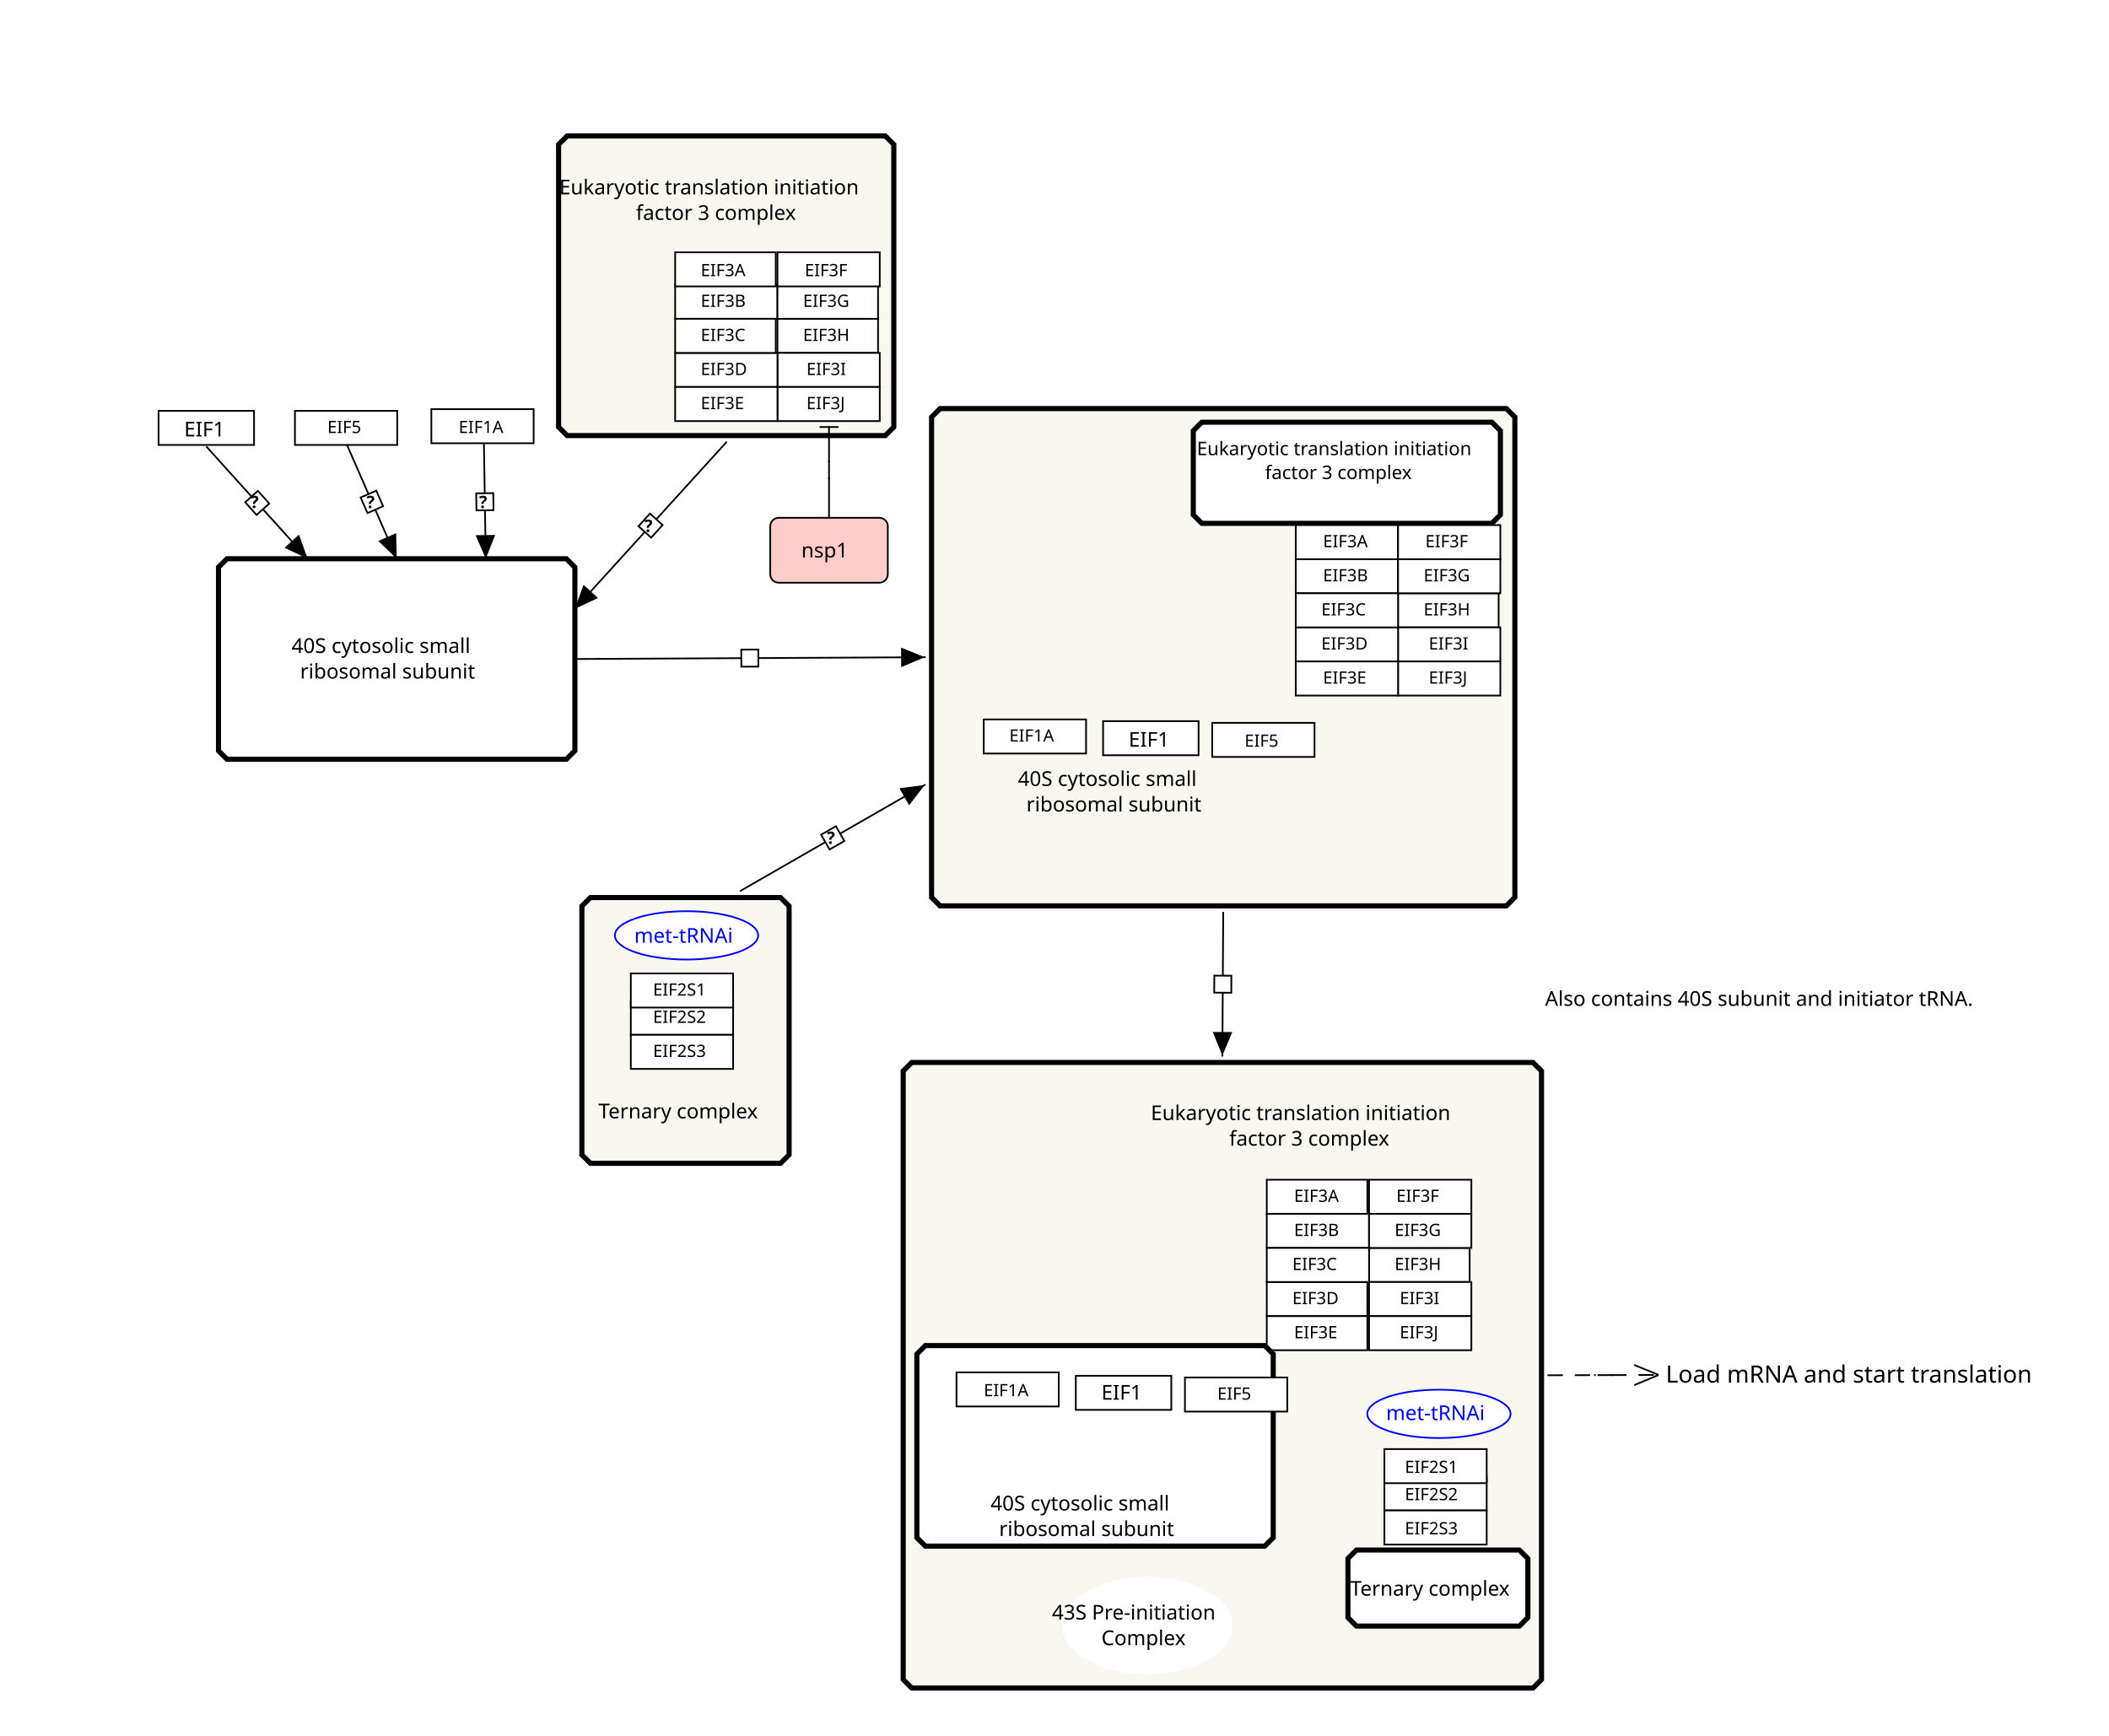
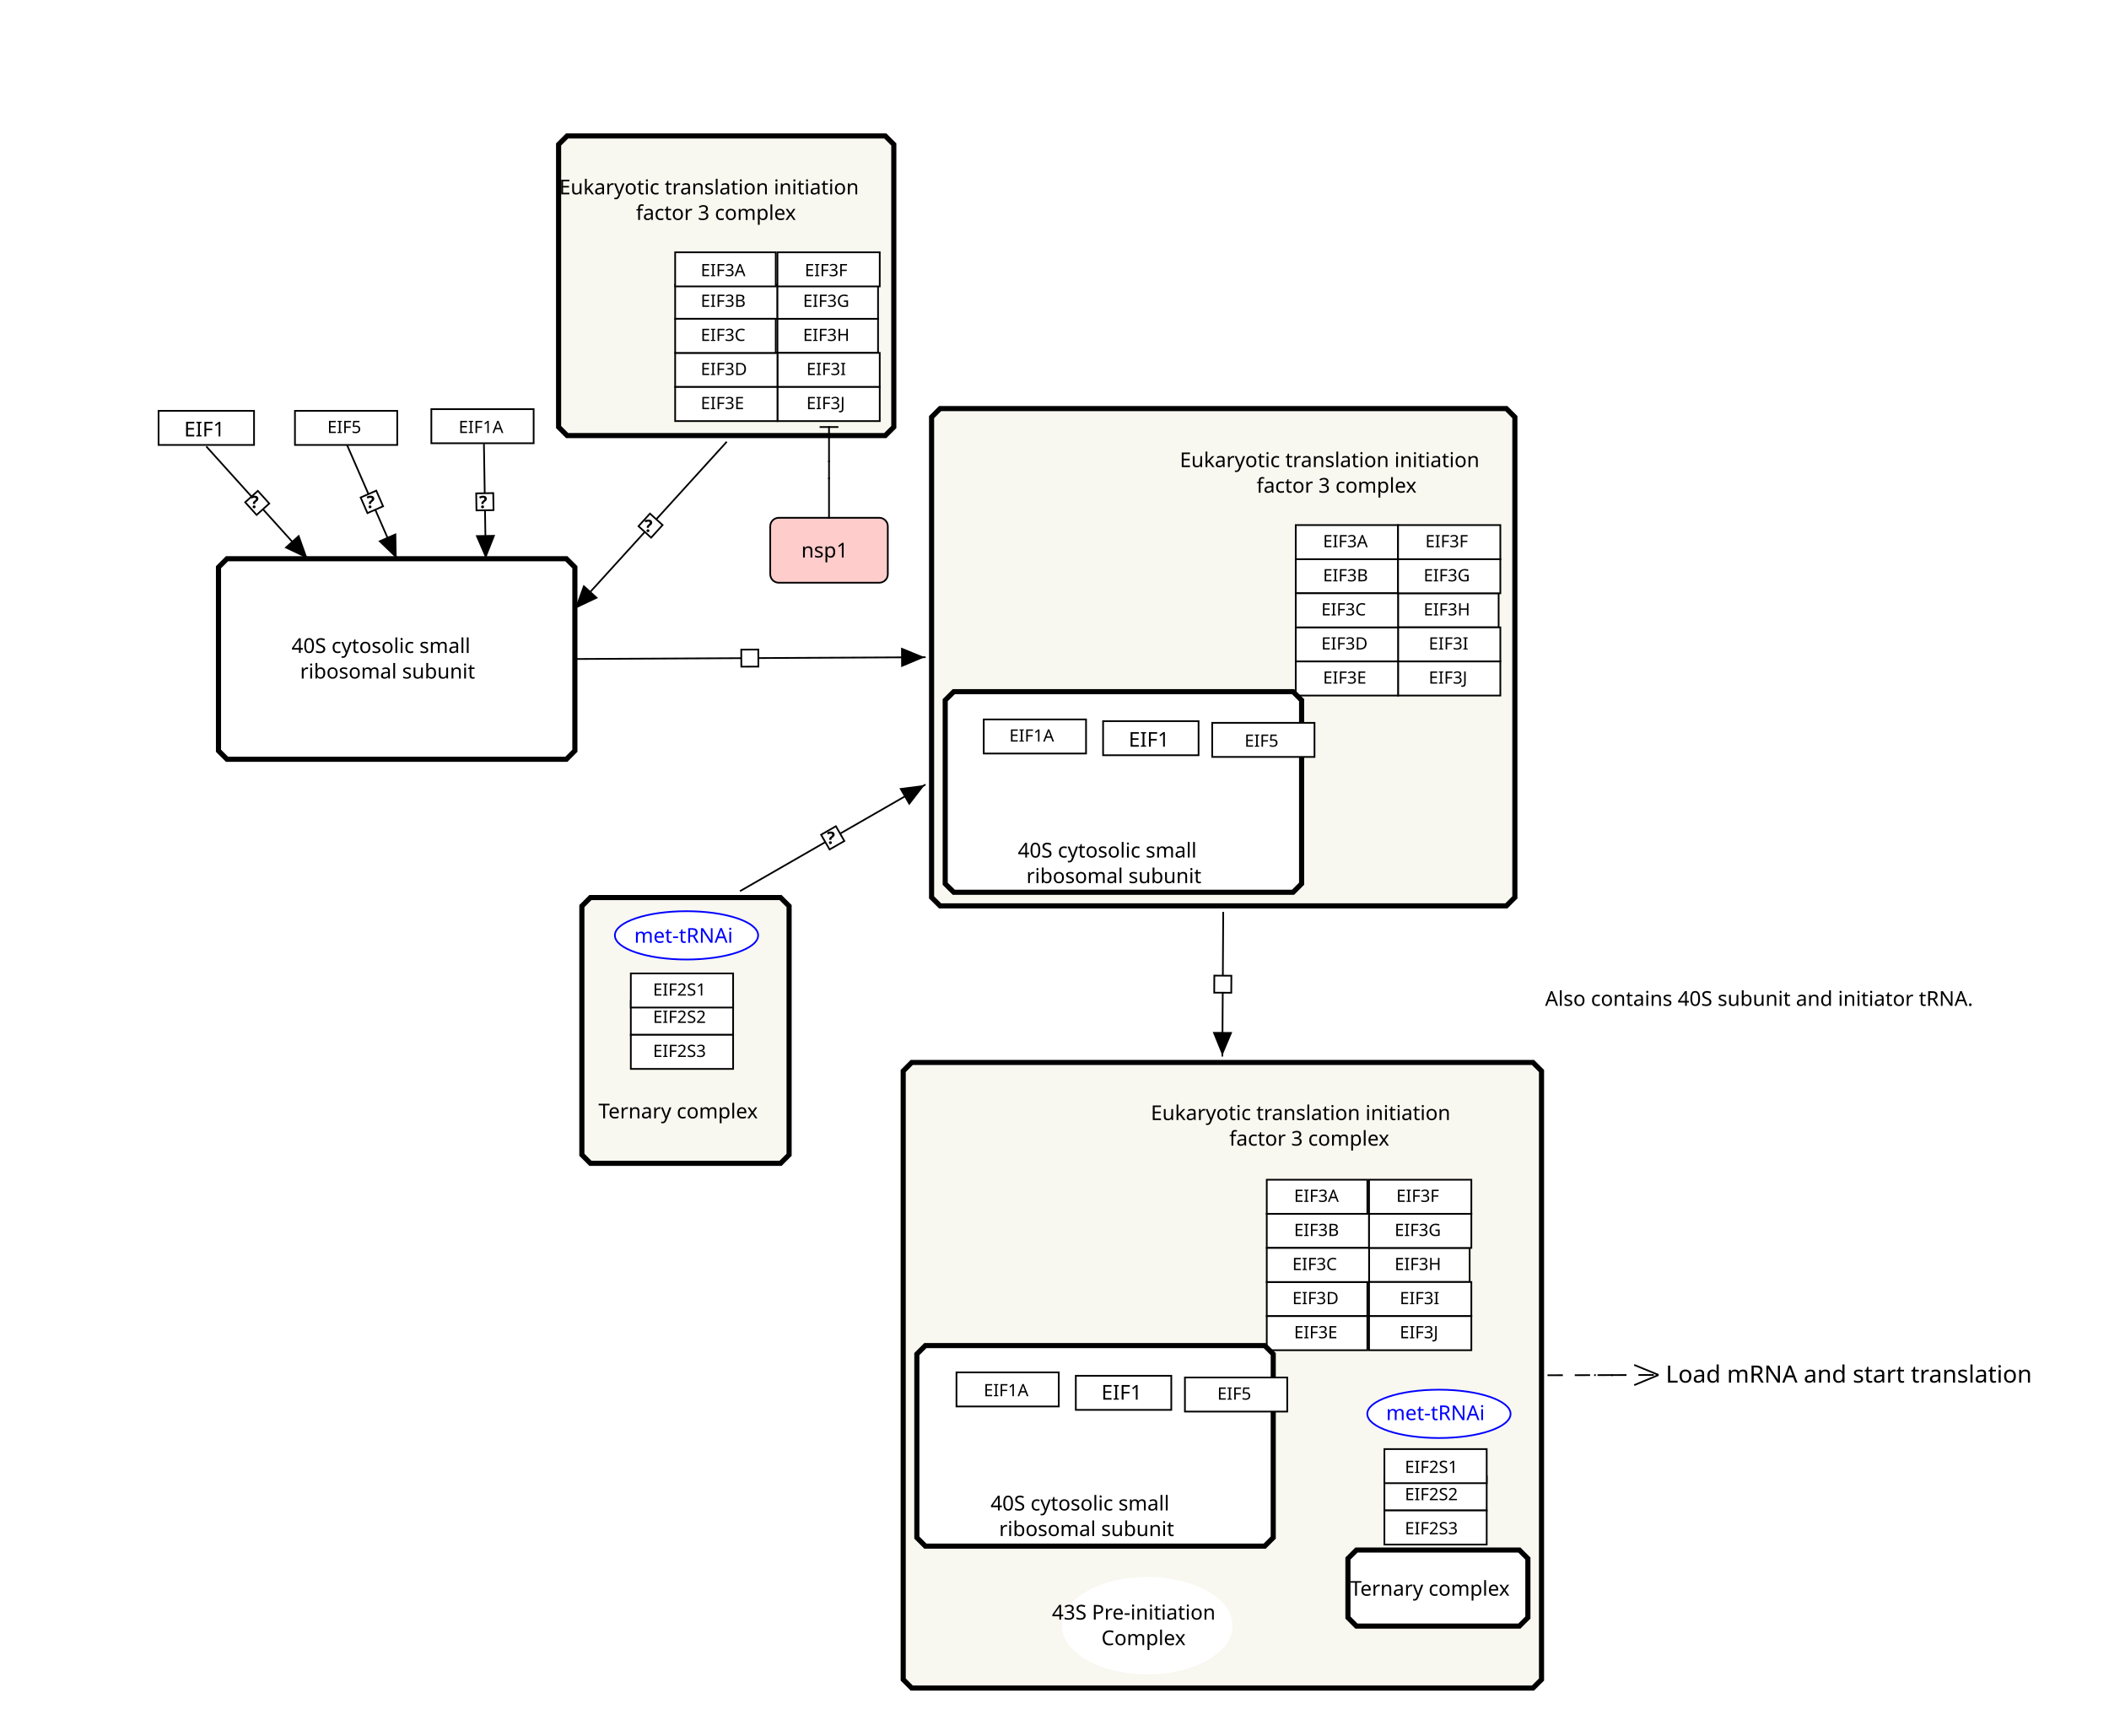
<svg xmlns="http://www.w3.org/2000/svg" fill-opacity="1" color-rendering="auto" color-interpolation="auto" text-rendering="auto" stroke="black" stroke-linecap="square" stroke-miterlimit="10" shape-rendering="auto" stroke-opacity="1" fill="black" stroke-dasharray="none" font-weight="normal" stroke-width="1" viewBox="0 0 1237 1018" font-family="'Dialog'" font-style="normal" stroke-linejoin="miter" font-size="12px" stroke-dashoffset="0" image-rendering="auto">
  <defs id="genericDefs" />
  <g />
  <defs id="genericDefs" />
  <g>
    <g fill="white" text-rendering="geometricPrecision" color-interpolation="linearRGB" color-rendering="optimizeQuality" stroke="white" image-rendering="optimizeQuality">
      <rect x="-1" width="1239" height="1020" y="-1" stroke="none" />
      <path fill="rgb(248,247,240)" d="M551.399 239.663 L883.521 239.663 L888.521 244.663 L888.521 526.374 L883.521 531.374 L551.399 531.374 L546.399 526.374 L546.399 244.663 Z" fill-rule="evenodd" stroke="none" />
      <path fill="none" d="M551.399 239.663 L883.521 239.663 L888.521 244.663 L888.521 526.374 L883.521 531.374 L551.399 531.374 L546.399 526.374 L546.399 244.663 Z" stroke-width="3" fill-rule="evenodd" stroke="black" />
-       <text fill="black" x="597" xml:space="preserve" y="461" font-family="sans-serif" stroke="none">40S cytosolic small </text>
-       <text fill="black" x="602" xml:space="preserve" y="476" font-family="sans-serif" stroke="none">ribosomal subunit</text>
-       <path d="M704.908 247.663 L875.03 247.663 L880.03 252.663 L880.03 301.987 L875.03 306.987 L704.908 306.987 L699.908 301.987 L699.908 252.663 Z" stroke="none" fill-rule="evenodd" />
-       <path fill="none" d="M704.908 247.663 L875.03 247.663 L880.03 252.663 L880.03 301.987 L875.03 306.987 L704.908 306.987 L699.908 301.987 L699.908 252.663 Z" stroke-width="3" fill-rule="evenodd" stroke="black" />
-     </g>
-     <g text-rendering="geometricPrecision" font-size="11px" font-family="sans-serif" color-interpolation="linearRGB" color-rendering="optimizeQuality" image-rendering="optimizeQuality">
-       <text x="702" xml:space="preserve" y="267" stroke="none">Eukaryotic translation initiation</text>
-       <text x="742" xml:space="preserve" y="281" stroke="none">factor 3 complex</text>
-       <text x="789" xml:space="preserve" y="295" stroke="none" />
-     </g>
-     <g fill="white" text-rendering="geometricPrecision" color-interpolation="linearRGB" color-rendering="optimizeQuality" stroke="white" image-rendering="optimizeQuality">
+       <text fill="black" x="692" xml:space="preserve" y="274" font-family="sans-serif" stroke="none">Eukaryotic translation initiation</text>
+       <text fill="black" x="737" xml:space="preserve" y="289" font-family="sans-serif" stroke="none">factor 3 complex</text>
      <rect x="760" width="60" height="20" y="328" stroke="none" />
      <rect fill="none" x="760" width="60" height="20" y="328" stroke="black" />
    </g>
    <g text-rendering="geometricPrecision" font-size="10px" font-family="sans-serif" color-interpolation="linearRGB" color-rendering="optimizeQuality" image-rendering="optimizeQuality">
      <text x="776" xml:space="preserve" y="341" stroke="none">EIF3B</text>
    </g>
    <g fill="white" text-rendering="geometricPrecision" color-interpolation="linearRGB" color-rendering="optimizeQuality" stroke="white" image-rendering="optimizeQuality">
      <rect x="820" width="59" height="20" y="348" stroke="none" />
      <rect fill="none" x="820" width="59" height="20" y="348" stroke="black" />
    </g>
    <g text-rendering="geometricPrecision" font-size="10px" font-family="sans-serif" color-interpolation="linearRGB" color-rendering="optimizeQuality" image-rendering="optimizeQuality">
      <text x="835" xml:space="preserve" y="361" stroke="none">EIF3H</text>
    </g>
    <g fill="white" text-rendering="geometricPrecision" color-interpolation="linearRGB" color-rendering="optimizeQuality" stroke="white" image-rendering="optimizeQuality">
      <rect x="820" width="60" height="20" y="368" stroke="none" />
      <rect fill="none" x="820" width="60" height="20" y="368" stroke="black" />
    </g>
    <g text-rendering="geometricPrecision" font-size="10px" font-family="sans-serif" color-interpolation="linearRGB" color-rendering="optimizeQuality" image-rendering="optimizeQuality">
      <text x="838" xml:space="preserve" y="381" stroke="none">EIF3I</text>
    </g>
    <g fill="white" text-rendering="geometricPrecision" color-interpolation="linearRGB" color-rendering="optimizeQuality" stroke="white" image-rendering="optimizeQuality">
      <rect x="820" width="60" height="20" y="328" stroke="none" />
      <rect fill="none" x="820" width="60" height="20" y="328" stroke="black" />
    </g>
    <g text-rendering="geometricPrecision" font-size="10px" font-family="sans-serif" color-interpolation="linearRGB" color-rendering="optimizeQuality" image-rendering="optimizeQuality">
      <text x="835" xml:space="preserve" y="341" stroke="none">EIF3G</text>
    </g>
    <g fill="white" text-rendering="geometricPrecision" color-interpolation="linearRGB" color-rendering="optimizeQuality" stroke="white" image-rendering="optimizeQuality">
      <rect x="760" width="60" height="20" y="368" stroke="none" />
      <rect fill="none" x="760" width="60" height="20" y="368" stroke="black" />
    </g>
    <g text-rendering="geometricPrecision" font-size="10px" font-family="sans-serif" color-interpolation="linearRGB" color-rendering="optimizeQuality" image-rendering="optimizeQuality">
      <text x="775" xml:space="preserve" y="381" stroke="none">EIF3D</text>
    </g>
    <g fill="white" text-rendering="geometricPrecision" color-interpolation="linearRGB" color-rendering="optimizeQuality" stroke="white" image-rendering="optimizeQuality">
      <rect x="820" width="60" height="20" y="388" stroke="none" />
      <rect fill="none" x="820" width="60" height="20" y="388" stroke="black" />
    </g>
    <g text-rendering="geometricPrecision" font-size="10px" font-family="sans-serif" color-interpolation="linearRGB" color-rendering="optimizeQuality" image-rendering="optimizeQuality">
      <text x="838" xml:space="preserve" y="401" stroke="none">EIF3J</text>
    </g>
    <g fill="white" text-rendering="geometricPrecision" color-interpolation="linearRGB" color-rendering="optimizeQuality" stroke="white" image-rendering="optimizeQuality">
      <rect x="760" width="60" height="20" y="388" stroke="none" />
      <rect fill="none" x="760" width="60" height="20" y="388" stroke="black" />
    </g>
    <g text-rendering="geometricPrecision" font-size="10px" font-family="sans-serif" color-interpolation="linearRGB" color-rendering="optimizeQuality" image-rendering="optimizeQuality">
      <text x="776" xml:space="preserve" y="401" stroke="none">EIF3E</text>
    </g>
    <g fill="white" text-rendering="geometricPrecision" color-interpolation="linearRGB" color-rendering="optimizeQuality" stroke="white" image-rendering="optimizeQuality">
      <rect x="760" width="60" height="20" y="348" stroke="none" />
      <rect fill="none" x="760" width="60" height="20" y="348" stroke="black" />
    </g>
    <g text-rendering="geometricPrecision" font-size="10px" font-family="sans-serif" color-interpolation="linearRGB" color-rendering="optimizeQuality" image-rendering="optimizeQuality">
      <text x="775" xml:space="preserve" y="361" stroke="none">EIF3C</text>
    </g>
    <g fill="white" text-rendering="geometricPrecision" color-interpolation="linearRGB" color-rendering="optimizeQuality" stroke="white" image-rendering="optimizeQuality">
      <rect x="760" width="60" height="20" y="308" stroke="none" />
      <rect fill="none" x="760" width="60" height="20" y="308" stroke="black" />
    </g>
    <g text-rendering="geometricPrecision" font-size="10px" font-family="sans-serif" color-interpolation="linearRGB" color-rendering="optimizeQuality" image-rendering="optimizeQuality">
      <text x="776" xml:space="preserve" y="321" stroke="none">EIF3A</text>
    </g>
    <g fill="white" text-rendering="geometricPrecision" color-interpolation="linearRGB" color-rendering="optimizeQuality" stroke="white" image-rendering="optimizeQuality">
      <rect x="820" width="60" height="20" y="308" stroke="none" />
      <rect fill="none" x="820" width="60" height="20" y="308" stroke="black" />
    </g>
    <g text-rendering="geometricPrecision" font-size="10px" font-family="sans-serif" color-interpolation="linearRGB" color-rendering="optimizeQuality" image-rendering="optimizeQuality">
      <text x="836" xml:space="preserve" y="321" stroke="none">EIF3F</text>
-       <path fill="none" d="M283.848 260.891 L284.307 289.312" />
-       <path fill="none" d="M284.468 299.31 L284.926 327.731" />
-       <path d="M278.963 313.967 L284.926 327.731 L290.442 313.782 Z" stroke="none" />
-     </g>
-     <g transform="translate(284.3872,294.3111) rotate(89.0755) translate(-284.3872,-294.3111)" fill="white" text-rendering="geometricPrecision" color-rendering="optimizeQuality" image-rendering="optimizeQuality" color-interpolation="linearRGB" stroke="white">
-       <rect x="279.387" width="10" height="10" y="289.311" stroke="none" />
-       <rect fill="none" x="279.387" width="10" height="10" y="289.311" stroke="black" />
+     </g>
+     <g fill="white" text-rendering="geometricPrecision" color-interpolation="linearRGB" color-rendering="optimizeQuality" stroke="white" image-rendering="optimizeQuality">
+       <path d="M559.399 405.727 L758.433 405.727 L763.433 410.727 L763.433 518.374 L758.433 523.374 L559.399 523.374 L554.399 518.374 L554.399 410.727 Z" stroke="none" fill-rule="evenodd" />
+       <path fill="none" d="M559.399 405.727 L758.433 405.727 L763.433 410.727 L763.433 518.374 L758.433 523.374 L559.399 523.374 L554.399 518.374 L554.399 410.727 Z" stroke-width="3" fill-rule="evenodd" stroke="black" />
+       <text fill="black" x="597" xml:space="preserve" y="503" font-family="sans-serif" stroke="none">40S cytosolic small </text>
+       <text fill="black" x="602" xml:space="preserve" y="518" font-family="sans-serif" stroke="none">ribosomal subunit</text>
+       <path fill="none" d="M283.848 260.891 L284.307 289.312" stroke="black" />
+       <path fill="none" d="M284.468 299.31 L284.926 327.731" stroke="black" />
+       <path fill="black" d="M278.963 313.967 L284.926 327.731 L290.442 313.782 Z" stroke="none" />
+       <rect x="279.387" width="10" height="10" y="289.311" transform="translate(284.3872,294.3111) rotate(89.0755) translate(-284.3872,-294.3111)" stroke="none" />
+       <rect x="279.387" y="289.311" transform="translate(284.3872,294.3111) rotate(89.0755) translate(-284.3872,-294.3111)" fill="none" width="10" height="10" stroke="black" />
    </g>
    <g font-size="10px" text-rendering="geometricPrecision" image-rendering="optimizeQuality" color-rendering="optimizeQuality" font-family="sans-serif" color-interpolation="linearRGB" font-weight="bold">
      <text x="281" xml:space="preserve" y="298" stroke="none">?</text>
+       <path fill="none" d="M434.446 522.491 L484.088 493.96" />
+       <path fill="none" d="M492.758 488.977 L542.399 460.446" />
+       <path d="M533.245 472.329 L542.399 460.446 L527.524 462.375 Z" stroke="none" />
+     </g>
+     <g transform="translate(488.423,491.4686) rotate(-29.8877) translate(-488.423,-491.4686)" fill="white" text-rendering="geometricPrecision" color-rendering="optimizeQuality" image-rendering="optimizeQuality" color-interpolation="linearRGB" stroke="white">
+       <rect x="483.423" width="10" height="10" y="486.469" stroke="none" />
+       <rect fill="none" x="483.423" width="10" height="10" y="486.469" stroke="black" />
+     </g>
+     <g font-size="10px" text-rendering="geometricPrecision" image-rendering="optimizeQuality" color-rendering="optimizeQuality" font-family="sans-serif" color-interpolation="linearRGB" font-weight="bold">
+       <text x="485" xml:space="preserve" y="495" stroke="none">?</text>
    </g>
    <g fill="rgb(248,247,240)" text-rendering="geometricPrecision" color-interpolation="linearRGB" color-rendering="optimizeQuality" stroke="rgb(248,247,240)" image-rendering="optimizeQuality">
      <path d="M346.29 526.491 L457.832 526.491 L462.832 531.491 L462.832 677.37 L457.832 682.37 L346.29 682.37 L341.29 677.37 L341.29 531.491 Z" stroke="none" fill-rule="evenodd" />
      <path fill="none" d="M346.29 526.491 L457.832 526.491 L462.832 531.491 L462.832 677.37 L457.832 682.37 L346.29 682.37 L341.29 677.37 L341.29 531.491 Z" stroke-width="3" fill-rule="evenodd" stroke="black" />
      <text fill="black" x="351" xml:space="preserve" y="656" font-family="sans-serif" stroke="none">Ternary complex</text>
-       <path fill="none" d="M434.446 522.491 L484.088 493.96" stroke="black" />
-       <path fill="none" d="M492.758 488.977 L542.399 460.446" stroke="black" />
-       <path fill="black" d="M533.245 472.329 L542.399 460.446 L527.524 462.375 Z" stroke="none" />
-       <rect x="483.423" y="486.469" transform="translate(488.423,491.4686) rotate(-29.8877) translate(-488.423,-491.4686)" fill="white" width="10" height="10" stroke="none" />
-       <rect x="483.423" y="486.469" transform="translate(488.423,491.4686) rotate(-29.8877) translate(-488.423,-491.4686)" fill="none" width="10" height="10" stroke="black" />
-     </g>
-     <g font-size="10px" text-rendering="geometricPrecision" image-rendering="optimizeQuality" color-rendering="optimizeQuality" font-family="sans-serif" color-interpolation="linearRGB" font-weight="bold">
-       <text x="485" xml:space="preserve" y="495" stroke="none">?</text>
-     </g>
-     <g text-rendering="geometricPrecision" stroke-dasharray="8,8" color-interpolation="linearRGB" color-rendering="optimizeQuality" image-rendering="optimizeQuality">
-       <path fill="none" d="M908.153 806.693 L935.493 806.618" />
-       <path fill="none" d="M945.493 806.591 L972.833 806.515" />
-       <path stroke-dasharray="none" fill="none" d="M958.991 812.294 L972.833 806.515 L958.959 800.813" />
-       <path fill="none" d="M935.493 806.618 L935.493 806.618" />
-       <path fill="none" d="M945.493 806.591 L945.493 806.591" />
-       <line y2="806.618" fill="none" x1="945.493" x2="935.493" y1="806.591" />
-       <path stroke-dasharray="none" fill="none" d="M425.941 259.487 L384.926 304.615" />
-       <path stroke-dasharray="none" fill="none" d="M378.2 312.015 L337.185 357.143" />
-       <path stroke-dasharray="none" d="M342.258 343.027 L337.185 357.143 L350.754 350.748 Z" stroke="none" />
-       <path stroke-dasharray="none" fill="none" d="M384.926 304.615 L384.926 304.615" />
-       <path stroke-dasharray="none" fill="none" d="M378.2 312.015 L378.2 312.015" />
-       <rect x="376.563" y="303.315" transform="translate(381.563,308.3148) rotate(132.2666) translate(-381.563,-308.3148)" fill="white" width="10" stroke-dasharray="none" height="10" stroke="none" />
-       <rect x="376.563" y="303.315" transform="translate(381.563,308.3148) rotate(132.2666) translate(-381.563,-308.3148)" fill="none" width="10" stroke-dasharray="none" height="10" />
-     </g>
-     <g font-size="10px" text-rendering="geometricPrecision" image-rendering="optimizeQuality" color-rendering="optimizeQuality" font-family="sans-serif" color-interpolation="linearRGB" font-weight="bold">
-       <text x="378" xml:space="preserve" y="312" stroke="none">?</text>
-     </g>
-     <g fill="rgb(248,247,240)" text-rendering="geometricPrecision" color-interpolation="linearRGB" color-rendering="optimizeQuality" stroke="rgb(248,247,240)" image-rendering="optimizeQuality">
+       <path fill="none" stroke-dasharray="8,8" d="M908.153 806.693 L935.493 806.618" stroke="black" />
+       <path fill="none" stroke-dasharray="8,8" d="M945.493 806.591 L972.833 806.515" stroke="black" />
+       <path fill="none" d="M958.991 812.294 L972.833 806.515 L958.959 800.813" stroke="black" />
+       <path fill="none" stroke-dasharray="8,8" d="M935.493 806.618 L935.493 806.618" stroke="black" />
+       <path fill="none" stroke-dasharray="8,8" d="M945.493 806.591 L945.493 806.591" stroke="black" />
+       <line fill="none" x1="945.493" x2="935.493" y1="806.591" y2="806.618" stroke-dasharray="8,8" stroke="black" />
      <path d="M332.635 79.735 L519.248 79.735 L524.248 84.735 L524.248 250.487 L519.248 255.487 L332.635 255.487 L327.635 250.487 L327.635 84.735 Z" stroke="none" fill-rule="evenodd" />
      <path fill="none" d="M332.635 79.735 L519.248 79.735 L524.248 84.735 L524.248 250.487 L519.248 255.487 L332.635 255.487 L327.635 250.487 L327.635 84.735 Z" stroke-width="3" fill-rule="evenodd" stroke="black" />
      <text fill="black" x="328" xml:space="preserve" y="114" font-family="sans-serif" stroke="none">Eukaryotic translation initiation</text>
      <text fill="black" x="373" xml:space="preserve" y="129" font-family="sans-serif" stroke="none">factor 3 complex</text>
-       <path fill="none" d="M203.555 261.046 L216.111 289.806" stroke="black" />
-       <path fill="none" d="M220.112 298.971 L232.668 327.731" stroke="black" />
-       <path fill="black" d="M221.863 317.327 L232.668 327.731 L232.384 312.734 Z" stroke="none" />
-       <rect x="213.112" y="289.389" transform="translate(218.1115,294.3886) rotate(66.415) translate(-218.1115,-294.3886)" fill="white" width="10" height="10" stroke="none" />
-       <rect x="213.112" y="289.389" transform="translate(218.1115,294.3886) rotate(66.415) translate(-218.1115,-294.3886)" fill="none" width="10" height="10" stroke="black" />
+       <path fill="none" d="M425.941 259.487 L384.926 304.615" stroke="black" />
+       <path fill="none" d="M378.2 312.015 L337.185 357.143" stroke="black" />
+       <path fill="black" d="M342.258 343.027 L337.185 357.143 L350.754 350.748 Z" stroke="none" />
+       <path fill="none" d="M384.926 304.615 L384.926 304.615" stroke="black" />
+       <path fill="none" d="M378.2 312.015 L378.2 312.015" stroke="black" />
+       <rect x="376.563" y="303.315" transform="translate(381.563,308.3148) rotate(132.2666) translate(-381.563,-308.3148)" fill="white" width="10" height="10" stroke="none" />
+       <rect x="376.563" y="303.315" transform="translate(381.563,308.3148) rotate(132.2666) translate(-381.563,-308.3148)" fill="none" width="10" height="10" stroke="black" />
+     </g>
+     <g font-size="10px" text-rendering="geometricPrecision" image-rendering="optimizeQuality" color-rendering="optimizeQuality" font-family="sans-serif" color-interpolation="linearRGB" font-weight="bold">
+       <text x="378" xml:space="preserve" y="312" stroke="none">?</text>
+       <path fill="none" d="M203.555 261.046 L216.111 289.806" />
+       <path fill="none" d="M220.112 298.971 L232.668 327.731" />
+       <path d="M221.863 317.327 L232.668 327.731 L232.384 312.734 Z" stroke="none" />
+     </g>
+     <g transform="translate(218.1115,294.3886) rotate(66.415) translate(-218.1115,-294.3886)" fill="white" text-rendering="geometricPrecision" color-rendering="optimizeQuality" image-rendering="optimizeQuality" color-interpolation="linearRGB" stroke="white">
+       <rect x="213.112" width="10" height="10" y="289.389" stroke="none" />
+       <rect fill="none" x="213.112" width="10" height="10" y="289.389" stroke="black" />
    </g>
    <g font-size="10px" text-rendering="geometricPrecision" image-rendering="optimizeQuality" color-rendering="optimizeQuality" font-family="sans-serif" color-interpolation="linearRGB" font-weight="bold">
      <text x="215" xml:space="preserve" y="298" stroke="none">?</text>
      <path fill="none" d="M337.185 386.555 L434.792 386.062" />
      <path fill="none" d="M444.792 386.011 L542.399 385.519" />
      <path d="M528.57 391.329 L542.399 385.519 L528.513 379.848 Z" stroke="none" />
      <path fill="none" d="M434.792 386.062 L434.792 386.062" />
      <path fill="none" d="M444.792 386.011 L444.792 386.011" />
    </g>
    <g transform="translate(439.7922,386.0366) rotate(-0.2893) translate(-439.7922,-386.0366)" fill="white" text-rendering="geometricPrecision" color-rendering="optimizeQuality" image-rendering="optimizeQuality" color-interpolation="linearRGB" stroke="white">
      <rect x="434.792" width="10" height="10" y="381.037" stroke="none" />
      <rect fill="none" x="434.792" width="10" height="10" y="381.037" stroke="black" />
    </g>
    <g font-size="10px" text-rendering="geometricPrecision" image-rendering="optimizeQuality" color-rendering="optimizeQuality" font-family="sans-serif" color-interpolation="linearRGB" font-weight="bold">
      <text x="439" xml:space="preserve" y="390" stroke="none" />
    </g>
    <g fill="rgb(248,247,240)" text-rendering="geometricPrecision" color-interpolation="linearRGB" color-rendering="optimizeQuality" stroke="rgb(248,247,240)" image-rendering="optimizeQuality">
      <path d="M534.762 623.216 L899.153 623.216 L904.153 628.216 L904.153 985.171 L899.153 990.171 L534.762 990.171 L529.762 985.171 L529.762 628.216 Z" stroke="none" fill-rule="evenodd" />
      <path fill="none" d="M534.762 623.216 L899.153 623.216 L904.153 628.216 L904.153 985.171 L899.153 990.171 L534.762 990.171 L529.762 985.171 L529.762 628.216 Z" stroke-width="3" fill-rule="evenodd" stroke="black" />
      <text fill="black" x="675" xml:space="preserve" y="657" font-family="sans-serif" stroke="none">Eukaryotic translation initiation</text>
      <text fill="black" x="721" xml:space="preserve" y="672" font-family="sans-serif" stroke="none">factor 3 complex</text>
      <path fill="none" d="M717.46 535.374 L717.239 572.295" stroke="black" />
      <path fill="none" d="M717.179 582.295 L716.957 619.216" stroke="black" />
      <path fill="black" d="M711.3 605.323 L716.957 619.216 L722.781 605.392 Z" stroke="none" />
      <rect x="712.209" y="572.295" transform="translate(717.2089,577.2947) rotate(90.3438) translate(-717.2089,-577.2947)" fill="white" width="10" height="10" stroke="none" />
      <rect x="712.209" y="572.295" transform="translate(717.2089,577.2947) rotate(90.3438) translate(-717.2089,-577.2947)" fill="none" width="10" height="10" stroke="black" />
    </g>
    <g font-size="10px" text-rendering="geometricPrecision" image-rendering="optimizeQuality" color-rendering="optimizeQuality" font-family="sans-serif" color-interpolation="linearRGB" font-weight="bold">
      <text x="717" xml:space="preserve" y="581" stroke="none" />
      <path fill="none" d="M121.334 262.244 L147.523 291.275" />
      <path fill="none" d="M154.221 298.7 L180.41 327.731" />
      <path d="M166.865 321.286 L180.41 327.731 L175.389 313.596 Z" stroke="none" />
      <path fill="none" d="M147.523 291.275 L147.523 291.275" />
      <path fill="none" d="M154.221 298.7 L154.221 298.7" />
    </g>
    <g transform="translate(150.8716,294.9876) rotate(47.9462) translate(-150.8716,-294.9876)" fill="white" text-rendering="geometricPrecision" color-rendering="optimizeQuality" image-rendering="optimizeQuality" color-interpolation="linearRGB" stroke="white">
      <rect x="145.872" width="10" height="10" y="289.988" stroke="none" />
      <rect fill="none" x="145.872" width="10" height="10" y="289.988" stroke="black" />
    </g>
    <g font-size="10px" text-rendering="geometricPrecision" image-rendering="optimizeQuality" color-rendering="optimizeQuality" font-family="sans-serif" color-interpolation="linearRGB" font-weight="bold">
      <text x="147" xml:space="preserve" y="298" stroke="none">?</text>
    </g>
    <g fill="white" text-rendering="geometricPrecision" color-interpolation="linearRGB" color-rendering="optimizeQuality" stroke="white" image-rendering="optimizeQuality">
      <ellipse rx="114.446" ry="12.5" cx="1087.28" cy="806.515" stroke="none" />
    </g>
    <g text-rendering="geometricPrecision" font-size="14px" font-family="sans-serif" color-interpolation="linearRGB" color-rendering="optimizeQuality" image-rendering="optimizeQuality">
      <text x="977" xml:space="preserve" y="811" stroke="none">Load mRNA and start translation</text>
    </g>
-     <g fill="rgb(255,204,204)" text-rendering="geometricPrecision" color-interpolation="linearRGB" color-rendering="optimizeQuality" stroke="rgb(255,204,204)" image-rendering="optimizeQuality">
-       <rect x="451.77" y="303.723" width="68.956" rx="5" ry="5" height="38.084" stroke="none" />
-       <rect x="451.77" y="303.723" fill="none" width="68.956" rx="5" ry="5" height="38.084" stroke="black" />
-       <text fill="black" x="470" xml:space="preserve" y="327" font-family="sans-serif" stroke="none">nsp1</text>
-       <ellipse rx="50.019" fill="white" ry="28.607" cx="672.945" cy="953.564" stroke="none" />
-       <text fill="black" x="617" xml:space="preserve" y="950" font-family="sans-serif" stroke="none">43S Pre-initiation </text>
-       <text fill="black" x="646" xml:space="preserve" y="965" font-family="sans-serif" stroke="none">Complex</text>
-       <path fill="white" d="M133.151 327.731 L332.185 327.731 L337.185 332.731 L337.185 440.378 L332.185 445.378 L133.151 445.378 L128.151 440.378 L128.151 332.731 Z" fill-rule="evenodd" stroke="none" />
+     <g fill="white" text-rendering="geometricPrecision" color-interpolation="linearRGB" color-rendering="optimizeQuality" stroke="white" image-rendering="optimizeQuality">
+       <path d="M133.151 327.731 L332.185 327.731 L337.185 332.731 L337.185 440.378 L332.185 445.378 L133.151 445.378 L128.151 440.378 L128.151 332.731 Z" stroke="none" fill-rule="evenodd" />
      <path fill="none" d="M133.151 327.731 L332.185 327.731 L337.185 332.731 L337.185 440.378 L332.185 445.378 L133.151 445.378 L128.151 440.378 L128.151 332.731 Z" stroke-width="3" fill-rule="evenodd" stroke="black" />
      <text fill="black" x="171" xml:space="preserve" y="383" font-family="sans-serif" stroke="none">40S cytosolic small </text>
      <text fill="black" x="176" xml:space="preserve" y="398" font-family="sans-serif" stroke="none">ribosomal subunit</text>
-       <ellipse rx="42.013" fill="white" ry="14.171" cx="402.661" cy="548.662" stroke="none" />
+       <rect x="451.77" y="303.723" fill="rgb(255,204,204)" width="68.956" rx="5" ry="5" height="38.084" stroke="none" />
+       <rect x="451.77" y="303.723" fill="none" width="68.956" rx="5" ry="5" height="38.084" stroke="black" />
+       <text fill="black" x="470" xml:space="preserve" y="327" font-family="sans-serif" stroke="none">nsp1</text>
+       <ellipse rx="50.019" ry="28.607" cx="672.945" cy="953.564" stroke="none" />
+       <text fill="black" x="617" xml:space="preserve" y="950" font-family="sans-serif" stroke="none">43S Pre-initiation </text>
+       <text fill="black" x="646" xml:space="preserve" y="965" font-family="sans-serif" stroke="none">Complex</text>
+       <ellipse rx="42.013" ry="14.171" cx="402.661" cy="548.662" stroke="none" />
      <ellipse rx="42.013" fill="none" ry="14.171" cx="402.661" cy="548.662" stroke="blue" />
      <text fill="blue" x="372" xml:space="preserve" y="553" font-family="sans-serif" stroke="none">met-tRNAi</text>
-       <rect fill="white" x="396" width="60" height="20" y="167" stroke="none" />
+       <rect x="396" width="60" height="20" y="167" stroke="none" />
      <rect fill="none" x="396" width="60" height="20" y="167" stroke="black" />
    </g>
    <g text-rendering="geometricPrecision" font-size="10px" font-family="sans-serif" color-interpolation="linearRGB" color-rendering="optimizeQuality" image-rendering="optimizeQuality">
      <text x="411" xml:space="preserve" y="180" stroke="none">EIF3B</text>
    </g>
    <g fill="white" text-rendering="geometricPrecision" color-interpolation="linearRGB" color-rendering="optimizeQuality" stroke="white" image-rendering="optimizeQuality">
      <rect x="456" width="59" height="20" y="187" stroke="none" />
      <rect fill="none" x="456" width="59" height="20" y="187" stroke="black" />
    </g>
    <g text-rendering="geometricPrecision" font-size="10px" font-family="sans-serif" color-interpolation="linearRGB" color-rendering="optimizeQuality" image-rendering="optimizeQuality">
      <text x="471" xml:space="preserve" y="200" stroke="none">EIF3H</text>
    </g>
    <g fill="white" text-rendering="geometricPrecision" color-interpolation="linearRGB" color-rendering="optimizeQuality" stroke="white" image-rendering="optimizeQuality">
      <rect x="370" width="60" height="20" y="587" stroke="none" />
      <rect fill="none" x="370" width="60" height="20" y="587" stroke="black" />
    </g>
    <g text-rendering="geometricPrecision" font-size="10px" font-family="sans-serif" color-interpolation="linearRGB" color-rendering="optimizeQuality" image-rendering="optimizeQuality">
      <text x="383" xml:space="preserve" y="600" stroke="none">EIF2S2</text>
    </g>
    <g fill="white" text-rendering="geometricPrecision" color-interpolation="linearRGB" color-rendering="optimizeQuality" stroke="white" image-rendering="optimizeQuality">
      <rect x="370" width="60" height="20" y="607" stroke="none" />
      <rect fill="none" x="370" width="60" height="20" y="607" stroke="black" />
    </g>
    <g text-rendering="geometricPrecision" font-size="10px" font-family="sans-serif" color-interpolation="linearRGB" color-rendering="optimizeQuality" image-rendering="optimizeQuality">
      <text x="383" xml:space="preserve" y="620" stroke="none">EIF2S3</text>
    </g>
    <g fill="white" text-rendering="geometricPrecision" color-interpolation="linearRGB" color-rendering="optimizeQuality" stroke="white" image-rendering="optimizeQuality">
      <rect x="456" width="60" height="20" y="207" stroke="none" />
      <rect fill="none" x="456" width="60" height="20" y="207" stroke="black" />
    </g>
    <g text-rendering="geometricPrecision" font-size="10px" font-family="sans-serif" color-interpolation="linearRGB" color-rendering="optimizeQuality" image-rendering="optimizeQuality">
      <text x="473" xml:space="preserve" y="220" stroke="none">EIF3I</text>
    </g>
    <g fill="white" text-rendering="geometricPrecision" color-interpolation="linearRGB" color-rendering="optimizeQuality" stroke="white" image-rendering="optimizeQuality">
      <rect x="711" width="60" height="20" y="424" stroke="none" />
      <rect fill="none" x="711" width="60" height="20" y="424" stroke="black" />
    </g>
    <g text-rendering="geometricPrecision" font-size="10px" font-family="sans-serif" color-interpolation="linearRGB" color-rendering="optimizeQuality" image-rendering="optimizeQuality">
      <text x="730" xml:space="preserve" y="438" stroke="none">EIF5</text>
    </g>
    <g fill="white" text-rendering="geometricPrecision" color-interpolation="linearRGB" color-rendering="optimizeQuality" stroke="white" image-rendering="optimizeQuality">
      <rect x="456" width="59" height="20" y="167" stroke="none" />
      <rect fill="none" x="456" width="59" height="20" y="167" stroke="black" />
    </g>
    <g text-rendering="geometricPrecision" font-size="10px" font-family="sans-serif" color-interpolation="linearRGB" color-rendering="optimizeQuality" image-rendering="optimizeQuality">
      <text x="471" xml:space="preserve" y="180" stroke="none">EIF3G</text>
    </g>
    <g fill="white" text-rendering="geometricPrecision" color-interpolation="linearRGB" color-rendering="optimizeQuality" stroke="white" image-rendering="optimizeQuality">
      <rect x="396" width="60" height="20" y="207" stroke="none" />
      <rect fill="none" x="396" width="60" height="20" y="207" stroke="black" />
    </g>
    <g text-rendering="geometricPrecision" font-size="10px" font-family="sans-serif" color-interpolation="linearRGB" color-rendering="optimizeQuality" image-rendering="optimizeQuality">
      <text x="411" xml:space="preserve" y="220" stroke="none">EIF3D</text>
    </g>
    <g fill="white" text-rendering="geometricPrecision" color-interpolation="linearRGB" color-rendering="optimizeQuality" stroke="white" image-rendering="optimizeQuality">
      <rect x="370" width="60" height="20" y="571" stroke="none" />
      <rect fill="none" x="370" width="60" height="20" y="571" stroke="black" />
    </g>
    <g text-rendering="geometricPrecision" font-size="10px" font-family="sans-serif" color-interpolation="linearRGB" color-rendering="optimizeQuality" image-rendering="optimizeQuality">
      <text x="383" xml:space="preserve" y="584" stroke="none">EIF2S1</text>
    </g>
    <g fill="white" text-rendering="geometricPrecision" color-interpolation="linearRGB" color-rendering="optimizeQuality" stroke="white" image-rendering="optimizeQuality">
      <rect x="456" width="60" height="20" y="227" stroke="none" />
      <rect fill="none" x="456" width="60" height="20" y="227" stroke="black" />
    </g>
    <g text-rendering="geometricPrecision" font-size="10px" font-family="sans-serif" color-interpolation="linearRGB" color-rendering="optimizeQuality" image-rendering="optimizeQuality">
      <text x="473" xml:space="preserve" y="240" stroke="none">EIF3J</text>
    </g>
    <g fill="white" text-rendering="geometricPrecision" color-interpolation="linearRGB" color-rendering="optimizeQuality" stroke="white" image-rendering="optimizeQuality">
      <rect x="396" width="60" height="20" y="227" stroke="none" />
      <rect fill="none" x="396" width="60" height="20" y="227" stroke="black" />
    </g>
    <g text-rendering="geometricPrecision" font-size="10px" font-family="sans-serif" color-interpolation="linearRGB" color-rendering="optimizeQuality" image-rendering="optimizeQuality">
      <text x="411" xml:space="preserve" y="240" stroke="none">EIF3E</text>
    </g>
    <g fill="white" text-rendering="geometricPrecision" color-interpolation="linearRGB" color-rendering="optimizeQuality" stroke="white" image-rendering="optimizeQuality">
      <rect x="396" width="59" height="20" y="187" stroke="none" />
      <rect fill="none" x="396" width="59" height="20" y="187" stroke="black" />
    </g>
    <g text-rendering="geometricPrecision" font-size="10px" font-family="sans-serif" color-interpolation="linearRGB" color-rendering="optimizeQuality" image-rendering="optimizeQuality">
      <text x="411" xml:space="preserve" y="200" stroke="none">EIF3C</text>
    </g>
    <g fill="white" text-rendering="geometricPrecision" color-interpolation="linearRGB" color-rendering="optimizeQuality" stroke="white" image-rendering="optimizeQuality">
      <rect x="396" width="59" height="20" y="148" stroke="none" />
      <rect fill="none" x="396" width="59" height="20" y="148" stroke="black" />
    </g>
    <g text-rendering="geometricPrecision" font-size="10px" font-family="sans-serif" color-interpolation="linearRGB" color-rendering="optimizeQuality" image-rendering="optimizeQuality">
      <text x="411" xml:space="preserve" y="162" stroke="none">EIF3A</text>
    </g>
    <g fill="white" text-rendering="geometricPrecision" color-interpolation="linearRGB" color-rendering="optimizeQuality" stroke="white" image-rendering="optimizeQuality">
      <rect x="456" width="60" height="20" y="148" stroke="none" />
      <rect fill="none" x="456" width="60" height="20" y="148" stroke="black" />
    </g>
    <g text-rendering="geometricPrecision" font-size="10px" font-family="sans-serif" color-interpolation="linearRGB" color-rendering="optimizeQuality" image-rendering="optimizeQuality">
      <text x="472" xml:space="preserve" y="162" stroke="none">EIF3F</text>
    </g>
    <g fill="white" text-rendering="geometricPrecision" color-interpolation="linearRGB" color-rendering="optimizeQuality" stroke="white" image-rendering="optimizeQuality">
      <rect x="577" width="60" height="20" y="422" stroke="none" />
      <rect fill="none" x="577" width="60" height="20" y="422" stroke="black" />
    </g>
    <g text-rendering="geometricPrecision" font-size="10px" font-family="sans-serif" color-interpolation="linearRGB" color-rendering="optimizeQuality" image-rendering="optimizeQuality">
      <text x="592" xml:space="preserve" y="435" stroke="none">EIF1A</text>
    </g>
    <g fill="white" text-rendering="geometricPrecision" color-interpolation="linearRGB" color-rendering="optimizeQuality" stroke="white" image-rendering="optimizeQuality">
      <rect x="647" width="56" height="20" y="423" stroke="none" />
      <rect fill="none" x="647" width="56" height="20" y="423" stroke="black" />
      <text fill="black" x="662" xml:space="preserve" y="438" font-family="sans-serif" stroke="none">EIF1</text>
      <rect x="173" width="60" height="20" y="241" stroke="none" />
      <rect fill="none" x="173" width="60" height="20" y="241" stroke="black" />
    </g>
    <g text-rendering="geometricPrecision" font-size="10px" font-family="sans-serif" color-interpolation="linearRGB" color-rendering="optimizeQuality" image-rendering="optimizeQuality">
      <text x="192" xml:space="preserve" y="254" stroke="none">EIF5</text>
    </g>
    <g fill="white" text-rendering="geometricPrecision" color-interpolation="linearRGB" color-rendering="optimizeQuality" stroke="white" image-rendering="optimizeQuality">
      <rect x="253" width="60" height="20" y="240" stroke="none" />
      <rect fill="none" x="253" width="60" height="20" y="240" stroke="black" />
    </g>
    <g text-rendering="geometricPrecision" font-size="10px" font-family="sans-serif" color-interpolation="linearRGB" color-rendering="optimizeQuality" image-rendering="optimizeQuality">
      <text x="269" xml:space="preserve" y="254" stroke="none">EIF1A</text>
    </g>
    <g fill="white" text-rendering="geometricPrecision" color-interpolation="linearRGB" color-rendering="optimizeQuality" stroke="white" image-rendering="optimizeQuality">
      <rect x="93" width="56" height="20" y="241" stroke="none" />
      <rect fill="none" x="93" width="56" height="20" y="241" stroke="black" />
      <text fill="black" x="108" xml:space="preserve" y="256" font-family="sans-serif" stroke="none">EIF1</text>
      <path fill="none" d="M486.248 303.723 L486.248 280.605" stroke="black" />
      <path fill="none" d="M486.248 270.605 L486.248 250.487" stroke="black" />
      <line y2="250.487" fill="none" x1="491.248" x2="481.248" stroke="black" y1="250.487" />
      <line y2="280.605" fill="none" x1="486.248" x2="486.248" stroke="black" y1="270.605" />
      <rect x="743" width="60" height="20" y="712" stroke="none" />
      <rect fill="none" x="743" width="60" height="20" y="712" stroke="black" />
    </g>
    <g text-rendering="geometricPrecision" font-size="10px" font-family="sans-serif" color-interpolation="linearRGB" color-rendering="optimizeQuality" image-rendering="optimizeQuality">
      <text x="759" xml:space="preserve" y="725" stroke="none">EIF3B</text>
    </g>
    <g fill="white" text-rendering="geometricPrecision" color-interpolation="linearRGB" color-rendering="optimizeQuality" stroke="white" image-rendering="optimizeQuality">
      <rect x="803" width="59" height="20" y="732" stroke="none" />
      <rect fill="none" x="803" width="59" height="20" y="732" stroke="black" />
    </g>
    <g text-rendering="geometricPrecision" font-size="10px" font-family="sans-serif" color-interpolation="linearRGB" color-rendering="optimizeQuality" image-rendering="optimizeQuality">
      <text x="818" xml:space="preserve" y="745" stroke="none">EIF3H</text>
    </g>
    <g fill="white" text-rendering="geometricPrecision" color-interpolation="linearRGB" color-rendering="optimizeQuality" stroke="white" image-rendering="optimizeQuality">
      <rect x="803" width="60" height="20" y="752" stroke="none" />
      <rect fill="none" x="803" width="60" height="20" y="752" stroke="black" />
    </g>
    <g text-rendering="geometricPrecision" font-size="10px" font-family="sans-serif" color-interpolation="linearRGB" color-rendering="optimizeQuality" image-rendering="optimizeQuality">
      <text x="821" xml:space="preserve" y="765" stroke="none">EIF3I</text>
    </g>
    <g fill="white" text-rendering="geometricPrecision" color-interpolation="linearRGB" color-rendering="optimizeQuality" stroke="white" image-rendering="optimizeQuality">
      <rect x="803" width="60" height="20" y="712" stroke="none" />
      <rect fill="none" x="803" width="60" height="20" y="712" stroke="black" />
    </g>
    <g text-rendering="geometricPrecision" font-size="10px" font-family="sans-serif" color-interpolation="linearRGB" color-rendering="optimizeQuality" image-rendering="optimizeQuality">
      <text x="818" xml:space="preserve" y="725" stroke="none">EIF3G</text>
    </g>
    <g fill="white" text-rendering="geometricPrecision" color-interpolation="linearRGB" color-rendering="optimizeQuality" stroke="white" image-rendering="optimizeQuality">
      <rect x="743" width="59" height="20" y="752" stroke="none" />
      <rect fill="none" x="743" width="59" height="20" y="752" stroke="black" />
    </g>
    <g text-rendering="geometricPrecision" font-size="10px" font-family="sans-serif" color-interpolation="linearRGB" color-rendering="optimizeQuality" image-rendering="optimizeQuality">
      <text x="758" xml:space="preserve" y="765" stroke="none">EIF3D</text>
    </g>
    <g fill="white" text-rendering="geometricPrecision" color-interpolation="linearRGB" color-rendering="optimizeQuality" stroke="white" image-rendering="optimizeQuality">
      <rect x="803" width="60" height="20" y="772" stroke="none" />
      <rect fill="none" x="803" width="60" height="20" y="772" stroke="black" />
    </g>
    <g text-rendering="geometricPrecision" font-size="10px" font-family="sans-serif" color-interpolation="linearRGB" color-rendering="optimizeQuality" image-rendering="optimizeQuality">
      <text x="821" xml:space="preserve" y="785" stroke="none">EIF3J</text>
    </g>
    <g fill="white" text-rendering="geometricPrecision" color-interpolation="linearRGB" color-rendering="optimizeQuality" stroke="white" image-rendering="optimizeQuality">
      <rect x="743" width="59" height="20" y="772" stroke="none" />
      <rect fill="none" x="743" width="59" height="20" y="772" stroke="black" />
    </g>
    <g text-rendering="geometricPrecision" font-size="10px" font-family="sans-serif" color-interpolation="linearRGB" color-rendering="optimizeQuality" image-rendering="optimizeQuality">
      <text x="759" xml:space="preserve" y="785" stroke="none">EIF3E</text>
    </g>
    <g fill="white" text-rendering="geometricPrecision" color-interpolation="linearRGB" color-rendering="optimizeQuality" stroke="white" image-rendering="optimizeQuality">
      <rect x="743" width="60" height="20" y="732" stroke="none" />
      <rect fill="none" x="743" width="60" height="20" y="732" stroke="black" />
    </g>
    <g text-rendering="geometricPrecision" font-size="10px" font-family="sans-serif" color-interpolation="linearRGB" color-rendering="optimizeQuality" image-rendering="optimizeQuality">
      <text x="758" xml:space="preserve" y="745" stroke="none">EIF3C</text>
    </g>
    <g fill="white" text-rendering="geometricPrecision" color-interpolation="linearRGB" color-rendering="optimizeQuality" stroke="white" image-rendering="optimizeQuality">
      <rect x="743" width="59" height="20" y="692" stroke="none" />
      <rect fill="none" x="743" width="59" height="20" y="692" stroke="black" />
    </g>
    <g text-rendering="geometricPrecision" font-size="10px" font-family="sans-serif" color-interpolation="linearRGB" color-rendering="optimizeQuality" image-rendering="optimizeQuality">
      <text x="759" xml:space="preserve" y="705" stroke="none">EIF3A</text>
    </g>
    <g fill="white" text-rendering="geometricPrecision" color-interpolation="linearRGB" color-rendering="optimizeQuality" stroke="white" image-rendering="optimizeQuality">
      <rect x="803" width="60" height="20" y="692" stroke="none" />
      <rect fill="none" x="803" width="60" height="20" y="692" stroke="black" />
    </g>
    <g text-rendering="geometricPrecision" font-size="10px" font-family="sans-serif" color-interpolation="linearRGB" color-rendering="optimizeQuality" image-rendering="optimizeQuality">
      <text x="819" xml:space="preserve" y="705" stroke="none">EIF3F</text>
    </g>
    <g fill="white" text-rendering="geometricPrecision" color-interpolation="linearRGB" color-rendering="optimizeQuality" stroke="white" image-rendering="optimizeQuality">
      <path d="M542.762 789.279 L741.796 789.279 L746.796 794.279 L746.796 901.926 L741.796 906.926 L542.762 906.926 L537.762 901.926 L537.762 794.279 Z" stroke="none" fill-rule="evenodd" />
      <path fill="none" d="M542.762 789.279 L741.796 789.279 L746.796 794.279 L746.796 901.926 L741.796 906.926 L542.762 906.926 L537.762 901.926 L537.762 794.279 Z" stroke-width="3" fill-rule="evenodd" stroke="black" />
      <text fill="black" x="581" xml:space="preserve" y="886" font-family="sans-serif" stroke="none">40S cytosolic small </text>
      <text fill="black" x="586" xml:space="preserve" y="901" font-family="sans-serif" stroke="none">ribosomal subunit</text>
      <rect x="695" width="60" height="20" y="808" stroke="none" />
      <rect fill="none" x="695" width="60" height="20" y="808" stroke="black" />
    </g>
    <g text-rendering="geometricPrecision" font-size="10px" font-family="sans-serif" color-interpolation="linearRGB" color-rendering="optimizeQuality" image-rendering="optimizeQuality">
      <text x="714" xml:space="preserve" y="821" stroke="none">EIF5</text>
    </g>
    <g fill="white" text-rendering="geometricPrecision" color-interpolation="linearRGB" color-rendering="optimizeQuality" stroke="white" image-rendering="optimizeQuality">
      <rect x="561" width="60" height="20" y="805" stroke="none" />
      <rect fill="none" x="561" width="60" height="20" y="805" stroke="black" />
    </g>
    <g text-rendering="geometricPrecision" font-size="10px" font-family="sans-serif" color-interpolation="linearRGB" color-rendering="optimizeQuality" image-rendering="optimizeQuality">
      <text x="577" xml:space="preserve" y="819" stroke="none">EIF1A</text>
    </g>
    <g fill="white" text-rendering="geometricPrecision" color-interpolation="linearRGB" color-rendering="optimizeQuality" stroke="white" image-rendering="optimizeQuality">
      <rect x="631" width="56" height="20" y="807" stroke="none" />
      <rect fill="none" x="631" width="56" height="20" y="807" stroke="black" />
      <text fill="black" x="646" xml:space="preserve" y="821" font-family="sans-serif" stroke="none">EIF1</text>
      <path d="M795.611 909.211 L891.153 909.211 L896.153 914.211 L896.153 948.828 L891.153 953.828 L795.611 953.828 L790.611 948.828 L790.611 914.211 Z" stroke="none" fill-rule="evenodd" />
      <path fill="none" d="M795.611 909.211 L891.153 909.211 L896.153 914.211 L896.153 948.828 L891.153 953.828 L795.611 953.828 L790.611 948.828 L790.611 914.211 Z" stroke-width="3" fill-rule="evenodd" stroke="black" />
      <text fill="black" x="792" xml:space="preserve" y="936" font-family="sans-serif" stroke="none">Ternary complex</text>
      <ellipse rx="42.013" ry="14.171" cx="843.982" cy="829.336" stroke="none" />
      <ellipse rx="42.013" fill="none" ry="14.171" cx="843.982" cy="829.336" stroke="blue" />
      <text fill="blue" x="813" xml:space="preserve" y="833" font-family="sans-serif" stroke="none">met-tRNAi</text>
      <rect x="812" width="60" height="20" y="866" stroke="none" />
      <rect fill="none" x="812" width="60" height="20" y="866" stroke="black" />
    </g>
    <g text-rendering="geometricPrecision" font-size="10px" font-family="sans-serif" color-interpolation="linearRGB" color-rendering="optimizeQuality" image-rendering="optimizeQuality">
      <text x="824" xml:space="preserve" y="880" stroke="none">EIF2S2</text>
    </g>
    <g fill="white" text-rendering="geometricPrecision" color-interpolation="linearRGB" color-rendering="optimizeQuality" stroke="white" image-rendering="optimizeQuality">
      <rect x="812" width="60" height="20" y="886" stroke="none" />
      <rect fill="none" x="812" width="60" height="20" y="886" stroke="black" />
    </g>
    <g text-rendering="geometricPrecision" font-size="10px" font-family="sans-serif" color-interpolation="linearRGB" color-rendering="optimizeQuality" image-rendering="optimizeQuality">
      <text x="824" xml:space="preserve" y="900" stroke="none">EIF2S3</text>
    </g>
    <g fill="white" text-rendering="geometricPrecision" color-interpolation="linearRGB" color-rendering="optimizeQuality" stroke="white" image-rendering="optimizeQuality">
      <rect x="812" width="60" height="20" y="850" stroke="none" />
      <rect fill="none" x="812" width="60" height="20" y="850" stroke="black" />
    </g>
    <g text-rendering="geometricPrecision" font-size="10px" font-family="sans-serif" color-interpolation="linearRGB" color-rendering="optimizeQuality" image-rendering="optimizeQuality">
      <text x="824" xml:space="preserve" y="864" stroke="none">EIF2S1</text>
      <text x="900" xml:space="preserve" font-size="12px" y="590" font-family="'Dialog'" stroke="none">

Also contains 40S subunit and initiator tRNA.</text>
    </g>
  </g>
</svg>
